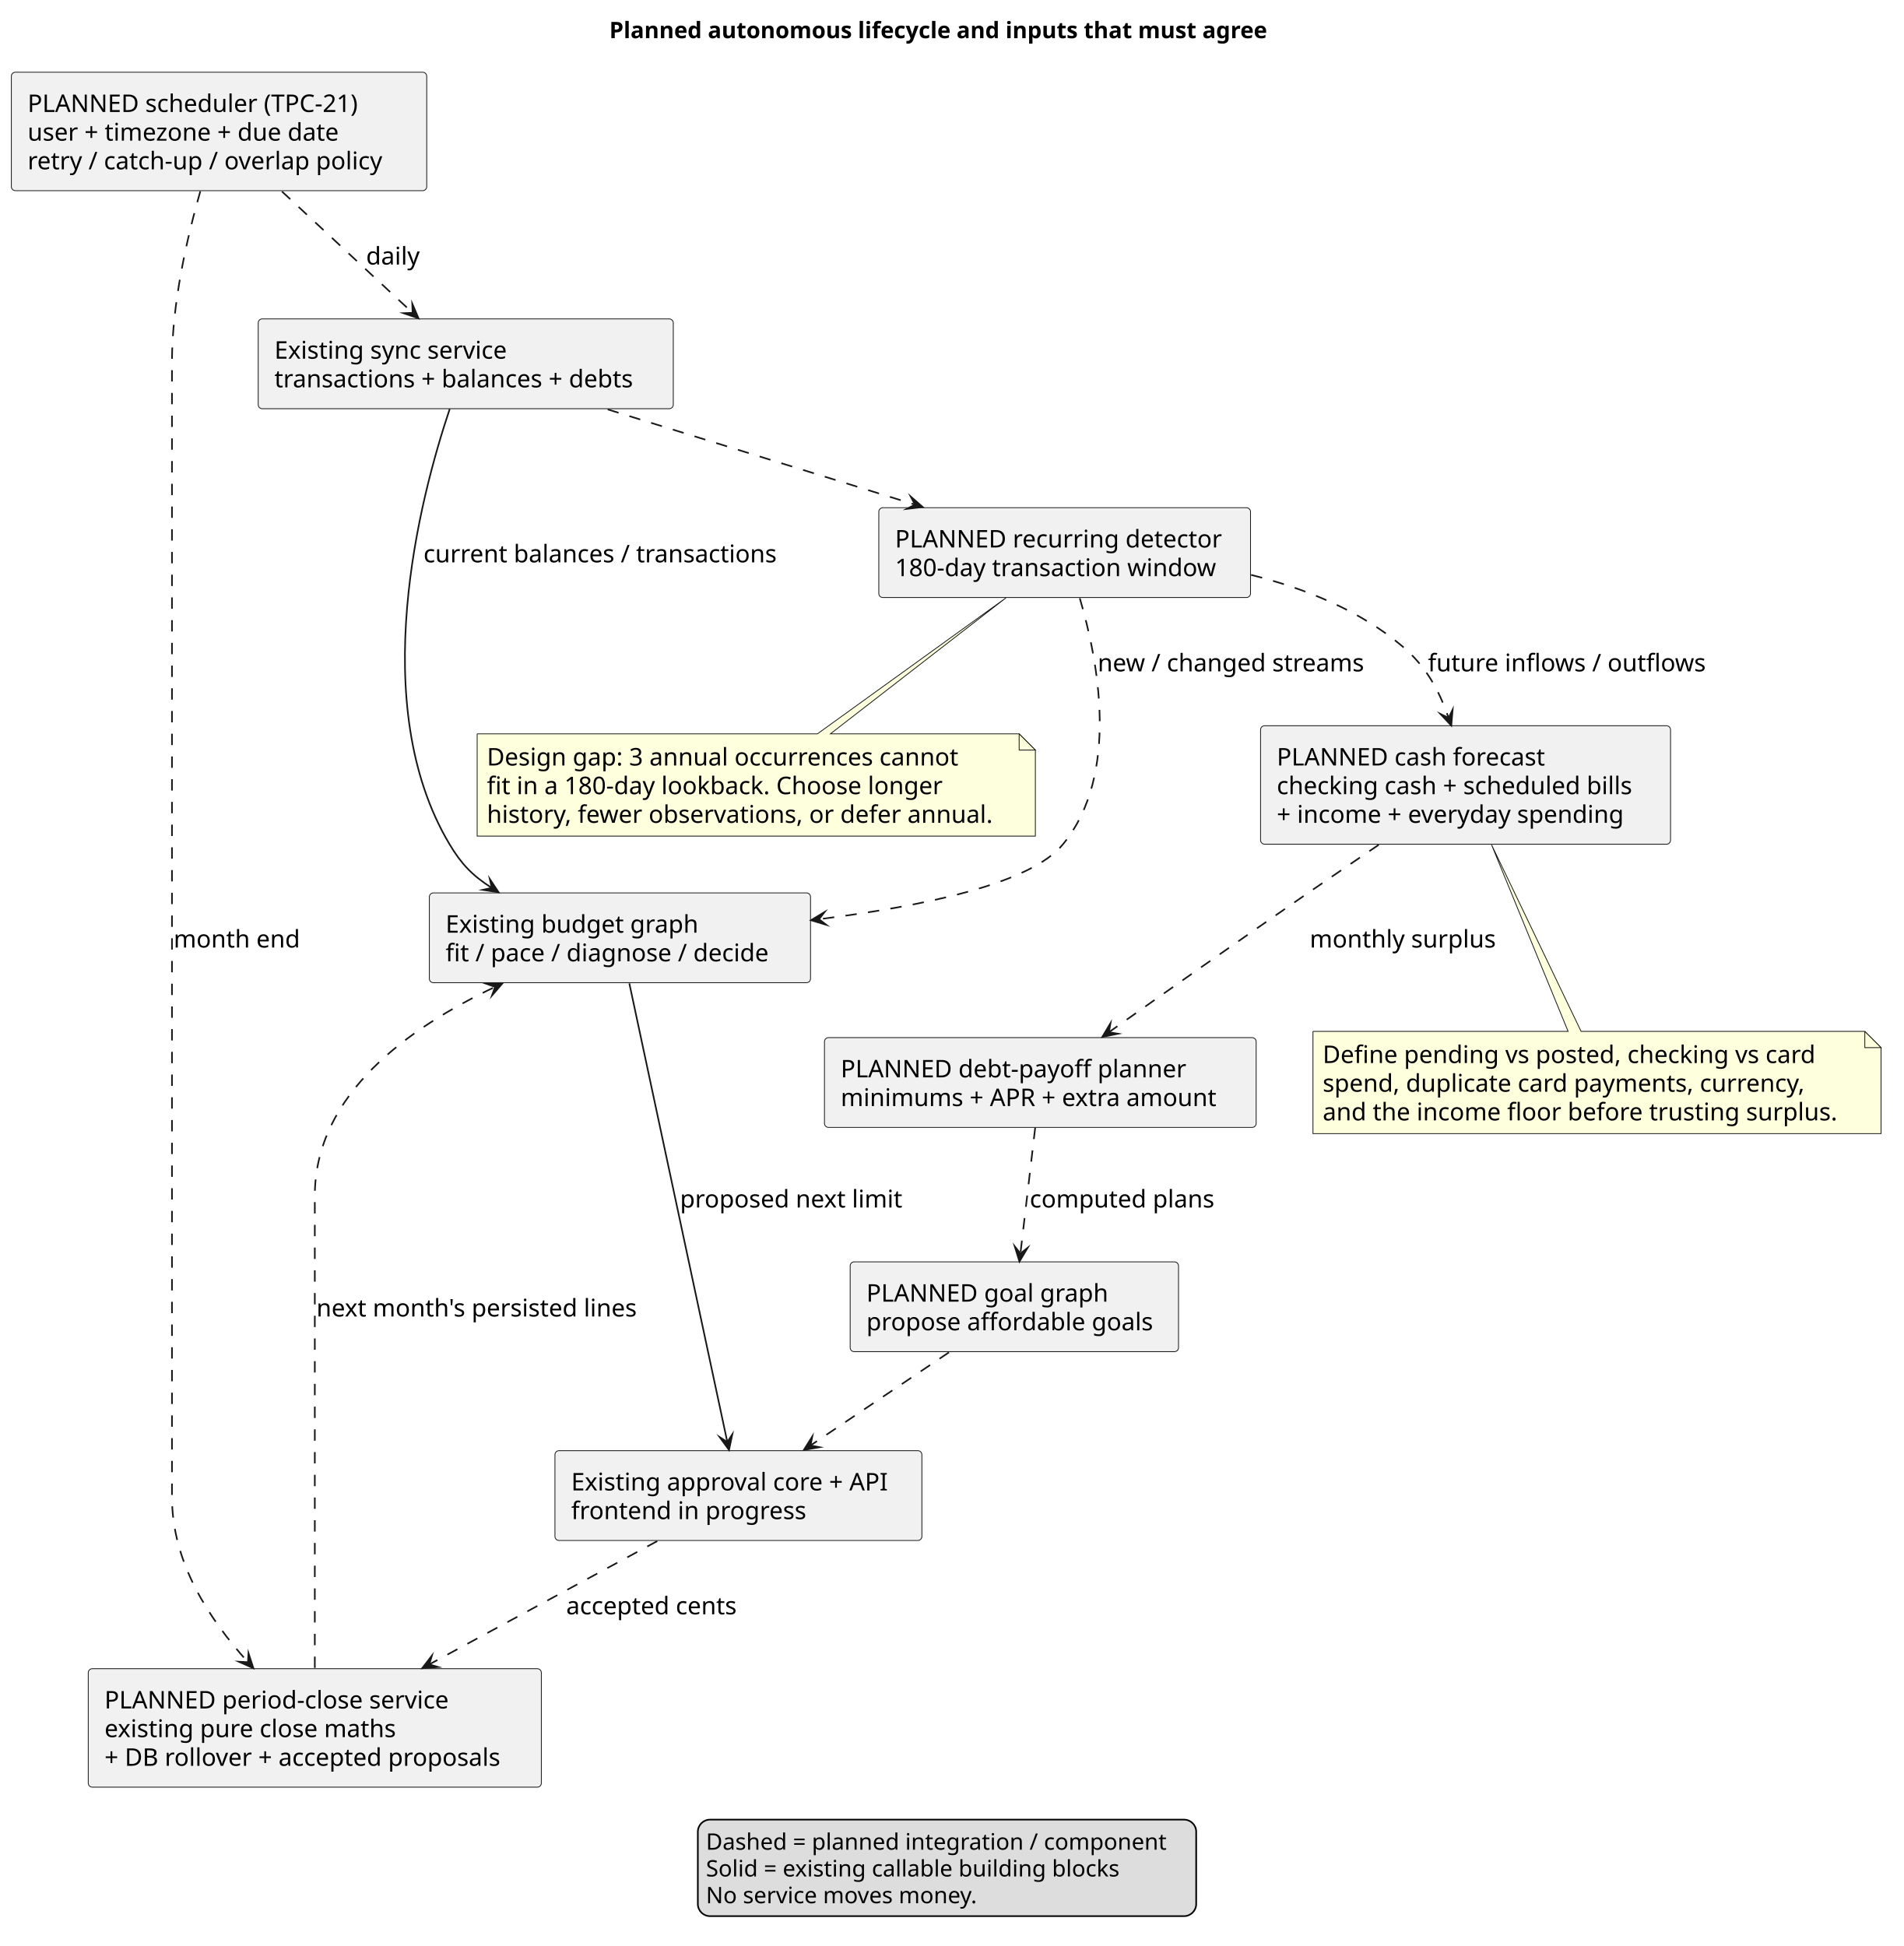
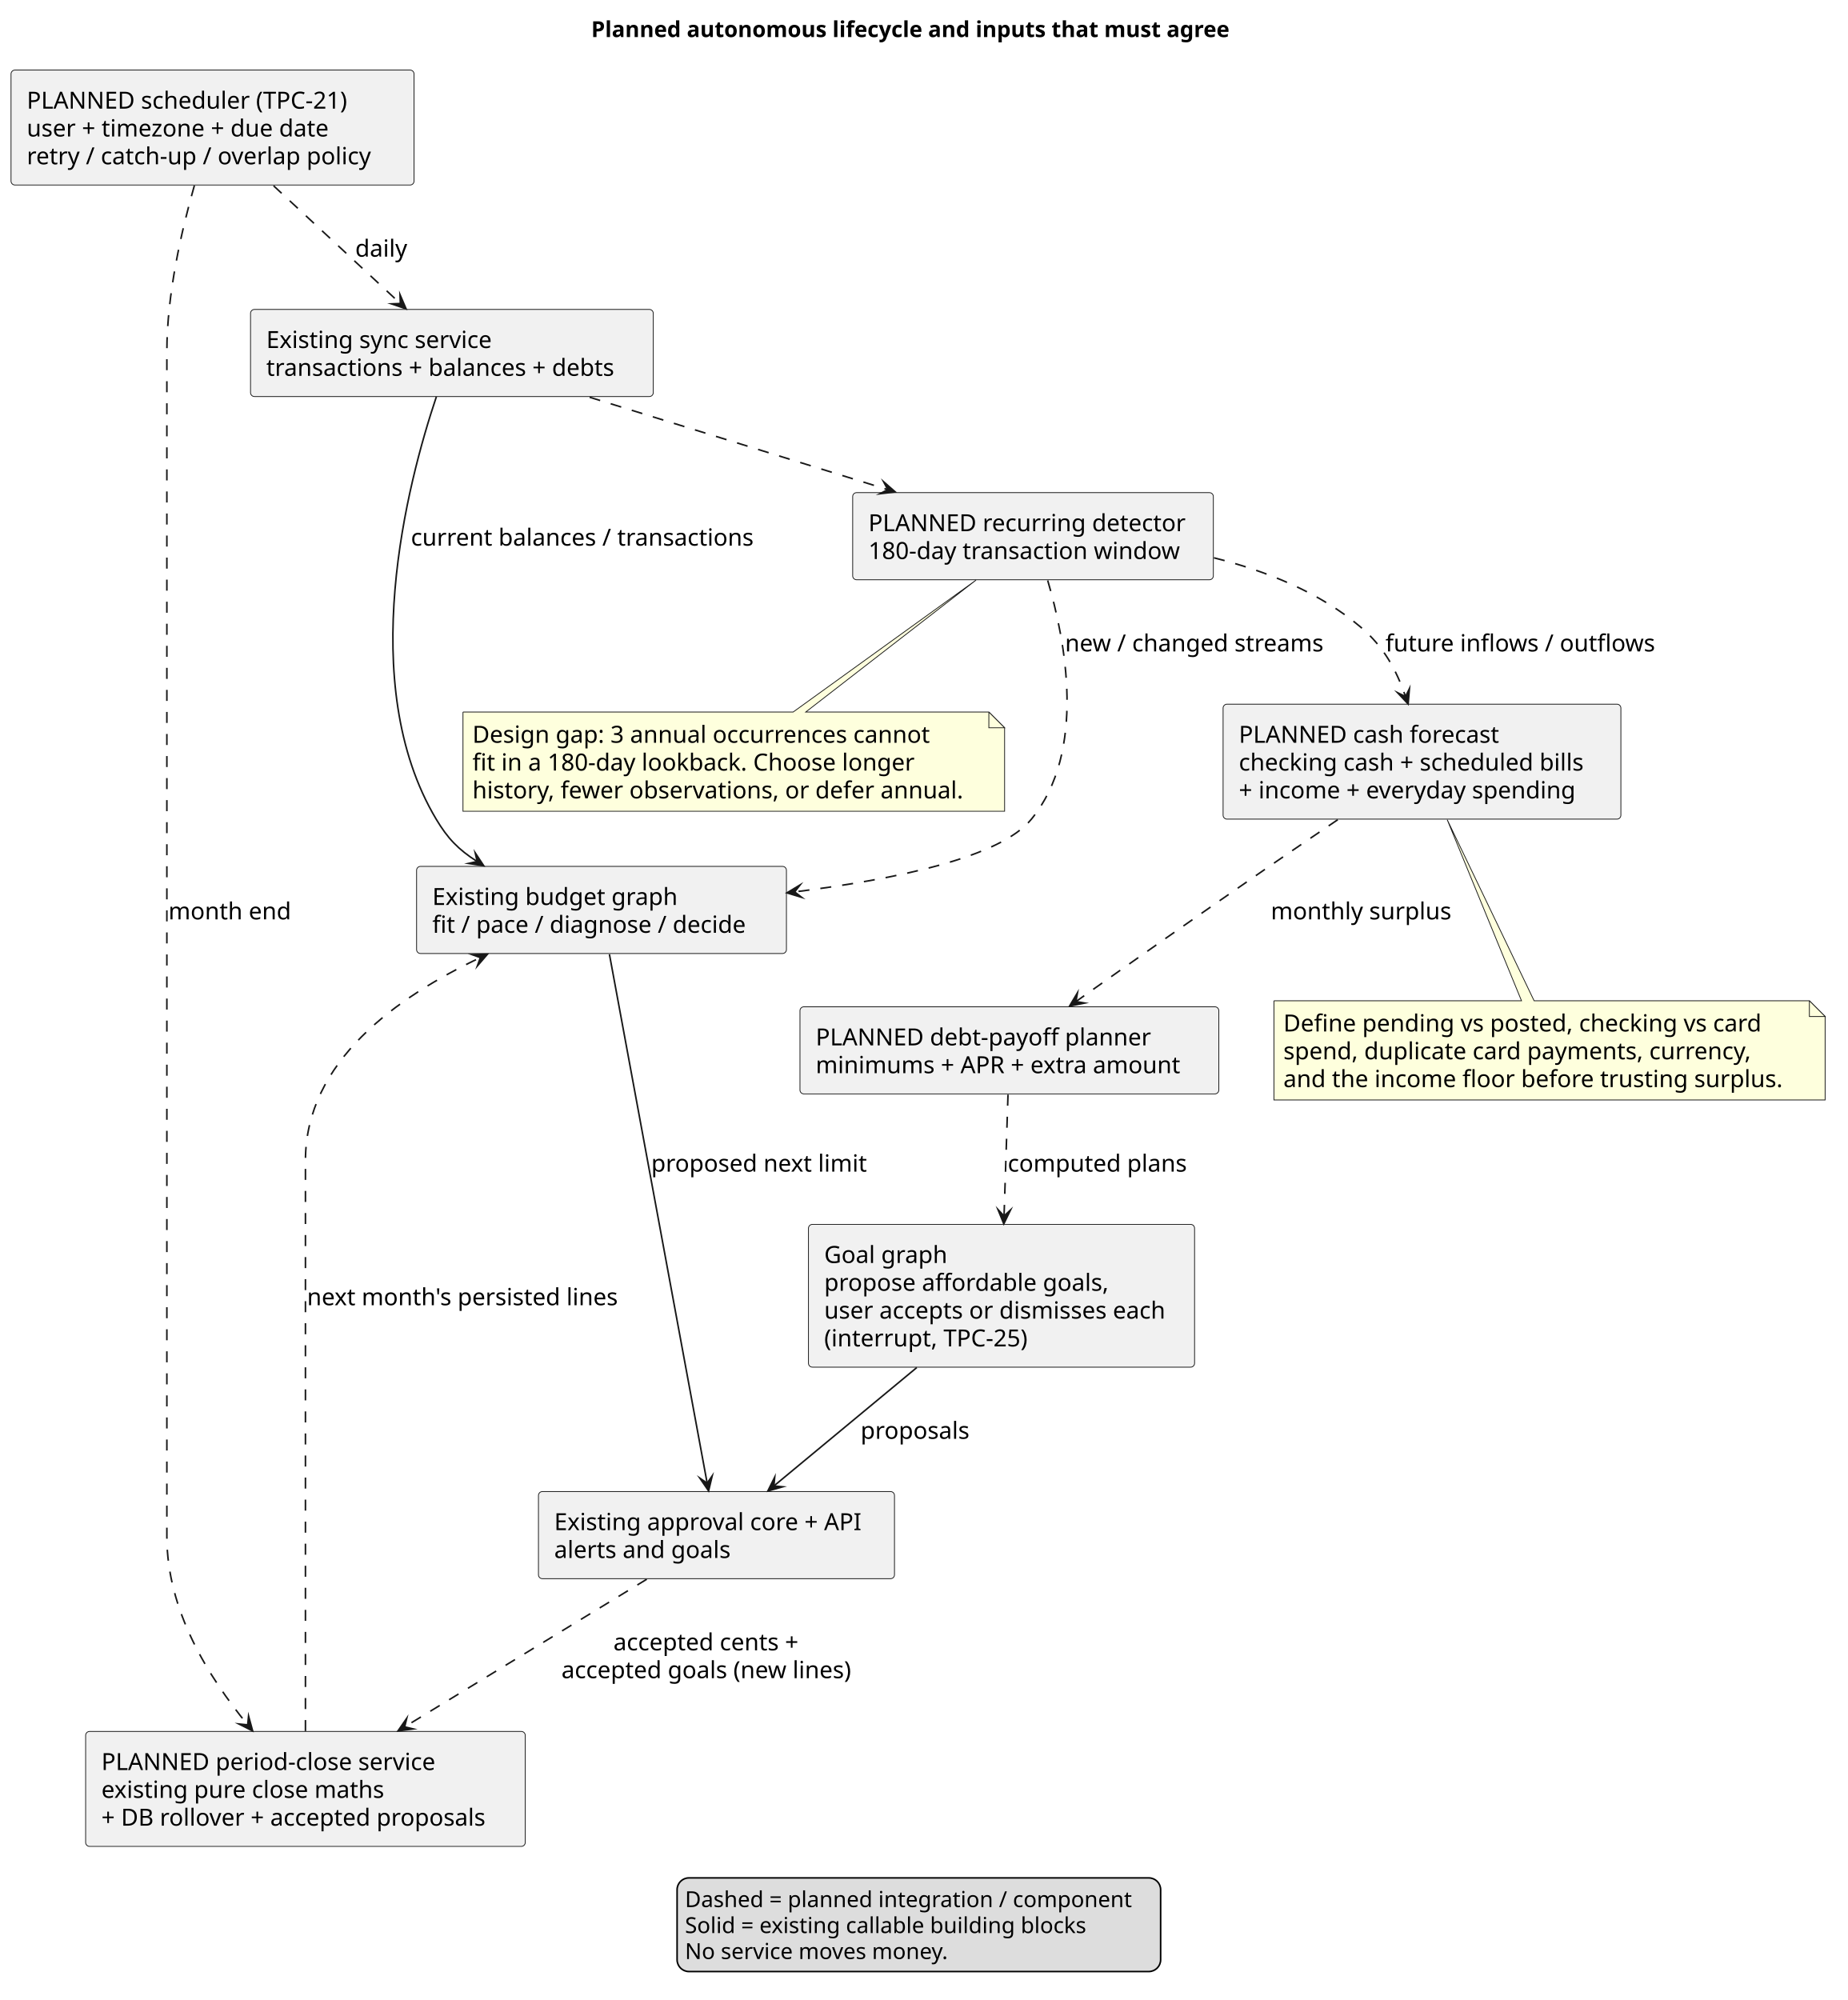
- <svg xmlns="http://www.w3.org/2000/svg" version="1.1" data-diagram-type="DESCRIPTION" style="width:1173px;height:1199px;background:#FFFFFF;" width="1173px" height="1199px" viewBox="0 0 1173 1199" zoomAndPan="magnify" preserveAspectRatio="none" contentStyleType="text/css">
+ <svg xmlns="http://www.w3.org/2000/svg" version="1.1" data-diagram-type="DESCRIPTION" style="width:1173px;height:1270px;background:#FFFFFF;" width="1173px" height="1270px" viewBox="0 0 1173 1270" zoomAndPan="magnify" preserveAspectRatio="none" contentStyleType="text/css">
  <defs />
  <g font-family="sans-serif" lengthAdjust="spacing">
    <g class="title" data-source-line="1">
      <text x="375.405" y="23.535" fill="#000" font-size="14" textLength="416.151" font-weight="700">Planned autonomous lifecycle and inputs that must agree</text>
    </g>
    <g class="entity" data-qualified-name="schedule" id="ent0001" data-source-line="7">
      <rect x="7" y="44.488" width="255.92" height="72.998" fill="#F1F1F1" style="stroke:#181818;stroke-width:0.5;" rx="2.5" ry="2.5" />
      <text x="17" y="68.99" fill="#000" font-size="15" textLength="213.794">PLANNED scheduler (TPC-21)</text>
      <text x="17" y="86.656" fill="#000" font-size="15" textLength="205.613">user + timezone + due date</text>
      <text x="17" y="104.322" fill="#000" font-size="15" textLength="235.92">retry / catch-up / overlap policy</text>
    </g>
    <g class="entity" data-qualified-name="sync" id="ent0002" data-source-line="8">
-       <rect x="159.09" y="196.488" width="255.737" height="55.332" fill="#F1F1F1" style="stroke:#181818;stroke-width:0.5;" rx="2.5" ry="2.5" />
-       <text x="169.09" y="220.99" fill="#000" font-size="15" textLength="150.168">Existing sync service</text>
-       <text x="169.09" y="238.656" fill="#000" font-size="15" textLength="235.737">transactions + balances + debts</text>
+       <rect x="159.09" y="196.478" width="255.737" height="55.332" fill="#F1F1F1" style="stroke:#181818;stroke-width:0.5;" rx="2.5" ry="2.5" />
+       <text x="169.09" y="220.98" fill="#000" font-size="15" textLength="150.168">Existing sync service</text>
+       <text x="169.09" y="238.646" fill="#000" font-size="15" textLength="235.737">transactions + balances + debts</text>
    </g>
    <g class="entity" data-qualified-name="budget" id="ent0003" data-source-line="9">
      <rect x="264.53" y="550.148" width="234.856" height="55.332" fill="#F1F1F1" style="stroke:#181818;stroke-width:0.5;" rx="2.5" ry="2.5" />
      <text x="274.53" y="574.65" fill="#000" font-size="15" textLength="161.448">Existing budget graph</text>
      <text x="274.53" y="592.316" fill="#000" font-size="15" textLength="214.856">fit / pace / diagnose / decide</text>
    </g>
    <g class="entity" data-qualified-name="recurring" id="ent0004" data-source-line="10">
      <rect x="541.45" y="312.818" width="229.026" height="55.332" fill="#F1F1F1" style="stroke:#181818;stroke-width:0.5;" rx="2.5" ry="2.5" />
      <text x="551.45" y="337.32" fill="#000" font-size="15" textLength="204.829">PLANNED recurring detector</text>
      <text x="551.45" y="354.986" fill="#000" font-size="15" textLength="209.026">180-day transaction window</text>
    </g>
    <g class="entity" data-qualified-name="forecast" id="ent0005" data-source-line="11">
      <rect x="776.66" y="447.148" width="252.603" height="72.998" fill="#F1F1F1" style="stroke:#181818;stroke-width:0.5;" rx="2.5" ry="2.5" />
      <text x="786.66" y="471.65" fill="#000" font-size="15" textLength="169.028">PLANNED cash forecast</text>
      <text x="786.66" y="489.316" fill="#000" font-size="15" textLength="232.603">checking cash + scheduled bills</text>
      <text x="786.66" y="506.982" fill="#000" font-size="15" textLength="226.941">+ income + everyday spending</text>
    </g>
    <g class="entity" data-qualified-name="payoff" id="ent0006" data-source-line="12">
      <rect x="507.98" y="639.308" width="265.969" height="55.332" fill="#F1F1F1" style="stroke:#181818;stroke-width:0.5;" rx="2.5" ry="2.5" />
      <text x="517.98" y="663.81" fill="#000" font-size="15" textLength="220.166">PLANNED debt-payoff planner</text>
      <text x="517.98" y="681.476" fill="#000" font-size="15" textLength="245.969">minimums + APR + extra amount</text>
    </g>
    <g class="entity" data-qualified-name="goal" id="ent0007" data-source-line="13">
-       <rect x="523.81" y="777.478" width="202.3" height="55.332" fill="#F1F1F1" style="stroke:#181818;stroke-width:0.5;" rx="2.5" ry="2.5" />
-       <text x="533.81" y="801.98" fill="#000" font-size="15" textLength="151.37">PLANNED goal graph</text>
-       <text x="533.81" y="819.646" fill="#000" font-size="15" textLength="182.3">propose affordable goals</text>
+       <rect x="513.37" y="777.478" width="245.183" height="90.664" fill="#F1F1F1" style="stroke:#181818;stroke-width:0.5;" rx="2.5" ry="2.5" />
+       <text x="523.37" y="801.98" fill="#000" font-size="15" textLength="79.944">Goal graph</text>
+       <text x="523.37" y="819.646" fill="#000" font-size="15" textLength="187.046">propose affordable goals,</text>
+       <text x="523.37" y="837.312" fill="#000" font-size="15" textLength="225.183">user accepts or dismisses each</text>
+       <text x="523.37" y="854.978" fill="#000" font-size="15" textLength="139.299">(interrupt, TPC-25)</text>
    </g>
    <g class="entity" data-qualified-name="approval" id="ent0008" data-source-line="14">
-       <rect x="341.92" y="893.808" width="226.082" height="55.332" fill="#F1F1F1" style="stroke:#181818;stroke-width:0.5;" rx="2.5" ry="2.5" />
-       <text x="351.92" y="918.31" fill="#000" font-size="15" textLength="206.082">Existing approval core + API</text>
-       <text x="351.92" y="935.976" fill="#000" font-size="15" textLength="149.963">frontend in progress</text>
+       <rect x="341.92" y="947.138" width="226.082" height="55.332" fill="#F1F1F1" style="stroke:#181818;stroke-width:0.5;" rx="2.5" ry="2.5" />
+       <text x="351.92" y="971.64" fill="#000" font-size="15" textLength="206.082">Existing approval core + API</text>
+       <text x="351.92" y="989.306" fill="#000" font-size="15" textLength="115.73">alerts and goals</text>
    </g>
    <g class="entity" data-qualified-name="close" id="ent0009" data-source-line="15">
-       <rect x="54.38" y="1028.138" width="279.153" height="72.998" fill="#F1F1F1" style="stroke:#181818;stroke-width:0.5;" rx="2.5" ry="2.5" />
-       <text x="64.38" y="1052.64" fill="#000" font-size="15" textLength="220.781">PLANNED period-close service</text>
-       <text x="64.38" y="1070.306" fill="#000" font-size="15" textLength="187.72">existing pure close maths</text>
-       <text x="64.38" y="1087.972" fill="#000" font-size="15" textLength="259.153">+ DB rollover + accepted proposals</text>
+       <rect x="54.38" y="1099.468" width="279.153" height="72.998" fill="#F1F1F1" style="stroke:#181818;stroke-width:0.5;" rx="2.5" ry="2.5" />
+       <text x="64.38" y="1123.97" fill="#000" font-size="15" textLength="220.781">PLANNED period-close service</text>
+       <text x="64.38" y="1141.636" fill="#000" font-size="15" textLength="187.72">existing pure close maths</text>
+       <text x="64.38" y="1159.302" fill="#000" font-size="15" textLength="259.153">+ DB rollover + accepted proposals</text>
    </g>
    <g class="entity" data-qualified-name="GMN22" id="ent0023" data-source-line="29">
      <path d="M293.99,452.148 L293.99,515.146 A0,0 0 0 0 293.99,515.146 L637.922,515.146 A0,0 0 0 0 637.922,515.146 L637.922,462.148 L627.922,452.148 L511.63,452.148 L619.78,368.368 L503.63,452.148 L293.99,452.148 A0,0 0 0 0 293.99,452.148" style="stroke:#181818;stroke-width:0.5;" fill="#FEFFDD" />
      <path d="M627.922,452.148 L627.922,462.148 L637.922,462.148 L627.922,452.148" style="stroke:#181818;stroke-width:0.5;" fill="#FEFFDD" />
      <text x="299.99" y="471.65" fill="#000" font-size="15" textLength="301.033">Design gap: 3 annual occurrences cannot</text>
      <text x="299.99" y="489.316" fill="#000" font-size="15" textLength="299.839">fit in a 180-day lookback. Choose longer</text>
      <text x="299.99" y="506.982" fill="#000" font-size="15" textLength="322.932">history, fewer observations, or defer annual.</text>
    </g>
    <g class="entity" data-qualified-name="GMN25" id="ent0026" data-source-line="34">
      <path d="M808.95,635.478 L808.95,698.476 A0,0 0 0 0 808.95,698.476 L1158.961,698.476 A0,0 0 0 0 1158.961,698.476 L1158.961,645.478 L1148.961,635.478 L974.15,635.478 L918.96,520.468 L966.15,635.478 L808.95,635.478 A0,0 0 0 0 808.95,635.478" style="stroke:#181818;stroke-width:0.5;" fill="#FEFFDD" />
      <path d="M1148.961,635.478 L1148.961,645.478 L1158.961,645.478 L1148.961,635.478" style="stroke:#181818;stroke-width:0.5;" fill="#FEFFDD" />
      <text x="814.95" y="654.98" fill="#000" font-size="15" textLength="316.75">Define pending vs posted, checking vs card</text>
      <text x="814.95" y="672.646" fill="#000" font-size="15" textLength="308.701">spend, duplicate card payments, currency,</text>
      <text x="814.95" y="690.312" fill="#000" font-size="15" textLength="329.011">and the income floor before trusting surplus.</text>
    </g>
    <g class="link" data-entity-1="ent0001" data-entity-2="ent0002" id="lnk10" data-source-line="16" data-link-type="dependency">
-       <path d="M173.71,117.968 C199.92,142.318 230.327,170.545 254.217,192.745" style="stroke:#181818;stroke-width:1;stroke-dasharray:7,7;" fill="none" id="schedule-to-sync" />
-       <polygon points="257.88,196.148,254.01,187.092,254.217,192.745,248.564,192.952,257.88,196.148" fill="#181818" style="stroke:#181818;stroke-width:1;stroke-linejoin:miter;stroke-miterlimit:10;" />
-       <text x="225.57" y="162.99" fill="#000" font-size="15" textLength="34.233">daily</text>
+       <path d="M173.71,117.968 C199.92,142.308 230.327,170.545 254.217,192.735" style="stroke:#181818;stroke-width:1;stroke-dasharray:7,7;" fill="none" id="schedule-to-sync" />
+       <polygon points="257.88,196.138,254.008,187.082,254.217,192.735,248.564,192.944,257.88,196.138" fill="#181818" style="stroke:#181818;stroke-width:1;stroke-linejoin:miter;stroke-miterlimit:10;" />
+       <text x="225.57" y="162.98" fill="#000" font-size="15" textLength="34.233">daily</text>
    </g>
    <g class="link" data-entity-1="ent0002" data-entity-2="ent0003" id="lnk11" data-source-line="17" data-link-type="dependency">
-       <path d="M277.09,251.958 C258.7,306.798 225.5,433.898 276.96,520.148 C284.23,532.328 290.917,539.355 302.977,547.065" style="stroke:#181818;stroke-width:1;" fill="none" id="sync-to-budget" />
+       <path d="M277.09,251.948 C258.7,306.788 225.5,433.888 276.96,520.148 C284.23,532.328 290.917,539.355 302.977,547.065" style="stroke:#181818;stroke-width:1;" fill="none" id="sync-to-budget" />
      <polygon points="307.19,549.758,301.762,541.54,302.977,547.065,297.453,548.281,307.19,549.758" fill="#181818" style="stroke:#181818;stroke-width:1;stroke-linejoin:miter;stroke-miterlimit:10;" />
      <text x="260.91" y="346.48" fill="#000" font-size="15" textLength="227.058">current balances / transactions</text>
    </g>
    <g class="link" data-entity-1="ent0002" data-entity-2="ent0004" id="lnk12" data-source-line="18" data-link-type="dependency">
-       <path d="M374.41,252.248 C433.02,270.408 505.114,292.748 563.724,310.908" style="stroke:#181818;stroke-width:1;stroke-dasharray:7,7;" fill="none" id="sync-to-recurring" />
-       <polygon points="568.5,312.388,561.087,305.904,563.724,310.908,558.719,313.545,568.5,312.388" fill="#181818" style="stroke:#181818;stroke-width:1;stroke-linejoin:miter;stroke-miterlimit:10;" />
+       <path d="M374.41,252.238 C433.02,270.398 505.114,292.738 563.724,310.898" style="stroke:#181818;stroke-width:1;stroke-dasharray:7,7;" fill="none" id="sync-to-recurring" />
+       <polygon points="568.5,312.378,561.087,305.894,563.724,310.898,558.719,313.535,568.5,312.378" fill="#181818" style="stroke:#181818;stroke-width:1;stroke-linejoin:miter;stroke-miterlimit:10;" />
    </g>
    <g class="link" data-entity-1="ent0004" data-entity-2="ent0005" id="lnk13" data-source-line="19" data-link-type="dependency">
-       <path d="M770.85,354.208 C803.79,362.478 837.82,376.028 863.96,398.148 C878.76,410.668 886.621,425.295 892.531,442.325" style="stroke:#181818;stroke-width:1;stroke-dasharray:7,7;" fill="none" id="recurring-to-forecast" />
-       <polygon points="894.17,447.048,894.998,437.234,892.531,442.325,887.44,439.857,894.17,447.048" fill="#181818" style="stroke:#181818;stroke-width:1;stroke-linejoin:miter;stroke-miterlimit:10;" />
+       <path d="M770.85,354.208 C803.79,362.478 837.82,376.028 863.96,398.148 C878.76,410.668 886.62,425.295 892.53,442.315" style="stroke:#181818;stroke-width:1;stroke-dasharray:7,7;" fill="none" id="recurring-to-forecast" />
+       <polygon points="894.17,447.038,894.996,437.224,892.53,442.315,887.439,439.848,894.17,447.038" fill="#181818" style="stroke:#181818;stroke-width:1;stroke-linejoin:miter;stroke-miterlimit:10;" />
      <text x="879.76" y="413.65" fill="#000" font-size="15" textLength="180.659">future inflows / outflows</text>
    </g>
    <g class="link" data-entity-1="ent0004" data-entity-2="ent0003" id="lnk14" data-source-line="20" data-link-type="dependency">
      <path d="M665.29,368.588 C676.6,406.948 690.13,477.178 654.96,520.148 C634.92,544.638 569.091,558.266 504.631,566.356" style="stroke:#181818;stroke-width:1;stroke-dasharray:7,7;" fill="none" id="recurring-to-budget" />
      <polygon points="499.67,566.978,509.098,569.826,504.631,566.356,508.102,561.889,499.67,566.978" fill="#181818" style="stroke:#181818;stroke-width:1;stroke-linejoin:miter;stroke-miterlimit:10;" />
      <text x="676.29" y="413.65" fill="#000" font-size="15" textLength="170.75">new / changed streams</text>
    </g>
    <g class="link" data-entity-1="ent0005" data-entity-2="ent0006" id="lnk15" data-source-line="21" data-link-type="dependency">
-       <path d="M849.48,520.508 C835.29,530.088 820.02,540.468 805.96,550.148 C762.29,580.218 716.601,612.37 683.241,635.98" style="stroke:#181818;stroke-width:1;stroke-dasharray:7,7;" fill="none" id="forecast-to-payoff" />
-       <polygon points="679.16,638.868,688.817,636.934,683.241,635.98,684.196,630.404,679.16,638.868" fill="#181818" style="stroke:#181818;stroke-width:1;stroke-linejoin:miter;stroke-miterlimit:10;" />
+       <path d="M849.48,520.508 C835.29,530.088 820.02,540.468 805.96,550.148 C762.29,580.218 716.602,612.371 683.242,635.971" style="stroke:#181818;stroke-width:1;stroke-dasharray:7,7;" fill="none" id="forecast-to-payoff" />
+       <polygon points="679.16,638.858,688.817,636.926,683.242,635.971,684.197,630.395,679.16,638.858" fill="#181818" style="stroke:#181818;stroke-width:1;stroke-linejoin:miter;stroke-miterlimit:10;" />
      <text x="806.96" y="583.81" fill="#000" font-size="15" textLength="118.191">monthly surplus</text>
    </g>
    <g class="link" data-entity-1="ent0006" data-entity-2="ent0007" id="lnk16" data-source-line="22" data-link-type="dependency">
-       <path d="M637.8,694.878 C634.99,718.748 631.505,748.473 628.695,772.333" style="stroke:#181818;stroke-width:1;stroke-dasharray:7,7;" fill="none" id="payoff-to-goal" />
-       <polygon points="628.11,777.298,633.135,768.828,628.695,772.333,625.19,767.892,628.11,777.298" fill="#181818" style="stroke:#181818;stroke-width:1;stroke-linejoin:miter;stroke-miterlimit:10;" />
-       <text x="634.44" y="743.98" fill="#000" font-size="15" textLength="116.821">computed plans</text>
+       <path d="M640.08,695.118 C639.34,717.808 638.432,745.621 637.572,772.161" style="stroke:#181818;stroke-width:1;stroke-dasharray:7,7;" fill="none" id="payoff-to-goal" />
+       <polygon points="637.41,777.158,641.699,768.293,637.572,772.161,633.704,768.033,637.41,777.158" fill="#181818" style="stroke:#181818;stroke-width:1;stroke-linejoin:miter;stroke-miterlimit:10;" />
+       <text x="639.91" y="743.98" fill="#000" font-size="15" textLength="116.821">computed plans</text>
    </g>
    <g class="link" data-entity-1="ent0007" data-entity-2="ent0008" id="lnk17" data-source-line="23" data-link-type="dependency">
-       <path d="M584.67,833.238 C557.67,851.398 526.409,872.428 499.399,890.588" style="stroke:#181818;stroke-width:1;stroke-dasharray:7,7;" fill="none" id="goal-to-approval" />
-       <polygon points="495.25,893.378,504.951,891.676,499.399,890.588,500.487,885.037,495.25,893.378" fill="#181818" style="stroke:#181818;stroke-width:1;stroke-linejoin:miter;stroke-miterlimit:10;" />
+       <path d="M582.14,868.408 C551.4,893.878 517.71,921.798 491.42,943.588" style="stroke:#181818;stroke-width:1;" fill="none" id="goal-to-approval" />
+       <polygon points="487.57,946.778,497.052,944.115,491.42,943.588,491.947,937.955,487.57,946.778" fill="#181818" style="stroke:#181818;stroke-width:1;stroke-linejoin:miter;stroke-miterlimit:10;" />
+       <text x="546.46" y="913.64" fill="#000" font-size="15" textLength="71.36">proposals</text>
    </g>
    <g class="link" data-entity-1="ent0003" data-entity-2="ent0008" id="lnk18" data-source-line="24" data-link-type="dependency">
-       <path d="M387.75,605.908 C401.41,669.828 434.465,824.559 448.125,888.489" style="stroke:#181818;stroke-width:1;" fill="none" id="budget-to-approval" />
-       <polygon points="449.17,893.378,451.201,883.741,448.125,888.489,443.378,885.413,449.17,893.378" fill="#181818" style="stroke:#181818;stroke-width:1;stroke-linejoin:miter;stroke-miterlimit:10;" />
-       <text x="418.96" y="743.98" fill="#000" font-size="15" textLength="143.481">proposed next limit</text>
+       <path d="M386.98,605.958 C400.33,678.208 435.711,869.642 449.051,941.812" style="stroke:#181818;stroke-width:1;" fill="none" id="budget-to-approval" />
+       <polygon points="449.96,946.728,452.258,937.151,449.051,941.812,444.391,938.605,449.96,946.728" fill="#181818" style="stroke:#181818;stroke-width:1;stroke-linejoin:miter;stroke-miterlimit:10;" />
+       <text x="413.51" y="743.98" fill="#000" font-size="15" textLength="143.481">proposed next limit</text>
    </g>
    <g class="link" data-entity-1="ent0001" data-entity-2="ent0009" id="lnk19" data-source-line="25" data-link-type="dependency">
-       <path d="M123.42,117.838 C115.33,146.118 105.96,186.748 105.96,223.148 C105.96,223.148 105.96,223.148 105.96,922.478 C105.96,962.908 128.937,997.621 152.787,1024.141" style="stroke:#181818;stroke-width:1;stroke-dasharray:7,7;" fill="none" id="schedule-to-close" />
-       <polygon points="156.13,1027.858,153.086,1018.492,152.787,1024.141,147.138,1023.841,156.13,1027.858" fill="#181818" style="stroke:#181818;stroke-width:1;stroke-linejoin:miter;stroke-miterlimit:10;" />
+       <path d="M123.42,117.838 C115.33,146.118 105.96,186.748 105.96,223.148 C105.96,223.148 105.96,223.148 105.96,975.808 C105.96,1022.688 132.405,1064.868 157.275,1095.278" style="stroke:#181818;stroke-width:1;stroke-dasharray:7,7;" fill="none" id="schedule-to-close" />
+       <polygon points="160.44,1099.148,157.839,1089.649,157.275,1095.278,151.646,1094.714,160.44,1099.148" fill="#181818" style="stroke:#181818;stroke-width:1;stroke-linejoin:miter;stroke-miterlimit:10;" />
      <text x="106.96" y="583.81" fill="#000" font-size="15" textLength="79.299">month end</text>
    </g>
    <g class="link" data-entity-1="ent0008" data-entity-2="ent0009" id="lnk20" data-source-line="26" data-link-type="dependency">
-       <path d="M404.95,949.528 C363.8,971.778 309.528,1001.129 264.498,1025.489" style="stroke:#181818;stroke-width:1;stroke-dasharray:7,7;" fill="none" id="approval-to-close" />
-       <polygon points="260.1,1027.868,269.919,1027.104,264.498,1025.489,266.113,1020.068,260.1,1027.868" fill="#181818" style="stroke:#181818;stroke-width:1;stroke-linejoin:miter;stroke-miterlimit:10;" />
-       <text x="348.84" y="994.64" fill="#000" font-size="15" textLength="108.208">accepted cents</text>
+       <path d="M410.69,1002.808 C367.2,1029.328 304.859,1067.335 256.969,1096.545" style="stroke:#181818;stroke-width:1;stroke-dasharray:7,7;" fill="none" id="approval-to-close" />
+       <polygon points="252.7,1099.148,262.466,1097.877,256.969,1096.545,258.301,1091.047,252.7,1099.148" fill="#181818" style="stroke:#181818;stroke-width:1;stroke-linejoin:miter;stroke-miterlimit:10;" />
+       <text x="389.517" y="1047.97" fill="#000" font-size="15" textLength="124.878">accepted cents +</text>
+       <text x="356.51" y="1065.636" fill="#000" font-size="15" textLength="190.891">accepted goals (new lines)</text>
    </g>
    <g class="link" data-entity-1="ent0009" data-entity-2="ent0003" id="lnk21" data-source-line="27" data-link-type="dependency">
-       <path d="M193.96,1027.668 C193.96,999.138 193.96,958.258 193.96,922.478 C193.96,736.978 193.96,736.978 193.96,736.978 C193.96,673.958 252.061,633.138 305.021,608.068" style="stroke:#181818;stroke-width:1;stroke-dasharray:7,7;" fill="none" id="close-to-budget" />
+       <path d="M193.96,1099.248 C193.96,1066.998 193.96,1018.218 193.96,975.808 C193.96,736.978 193.96,736.978 193.96,736.978 C193.96,673.958 252.061,633.138 305.021,608.068" style="stroke:#181818;stroke-width:1;stroke-dasharray:7,7;" fill="none" id="close-to-budget" />
      <polygon points="309.54,605.928,299.694,606.164,305.021,608.068,303.117,613.394,309.54,605.928" fill="#181818" style="stroke:#181818;stroke-width:1;stroke-linejoin:miter;stroke-miterlimit:10;" />
-       <text x="194.96" y="811.14" fill="#000" font-size="15" textLength="206.199">next month's persisted lines</text>
+       <text x="194.96" y="828.81" fill="#000" font-size="15" textLength="206.199">next month's persisted lines</text>
    </g>
    <g class="legend" data-source-line="38">
-       <rect x="429.956" y="1121.136" width="307.049" height="59.465" fill="#DDD" style="stroke:#000;stroke-width:1;" rx="7.5" ry="7.5" />
-       <text x="434.956" y="1139.671" fill="#000" font-size="14" textLength="297.049">Dashed = planned integration / component</text>
-       <text x="434.956" y="1156.16" fill="#000" font-size="14" textLength="271.797">Solid = existing callable building blocks</text>
-       <text x="434.956" y="1172.648" fill="#000" font-size="14" textLength="172.915">No service moves money.</text>
+       <rect x="429.956" y="1192.466" width="307.049" height="59.465" fill="#DDD" style="stroke:#000;stroke-width:1;" rx="7.5" ry="7.5" />
+       <text x="434.956" y="1211.001" fill="#000" font-size="14" textLength="297.049">Dashed = planned integration / component</text>
+       <text x="434.956" y="1227.49" fill="#000" font-size="14" textLength="271.797">Solid = existing callable building blocks</text>
+       <text x="434.956" y="1243.978" fill="#000" font-size="14" textLength="172.915">No service moves money.</text>
    </g>
  </g>
</svg>
